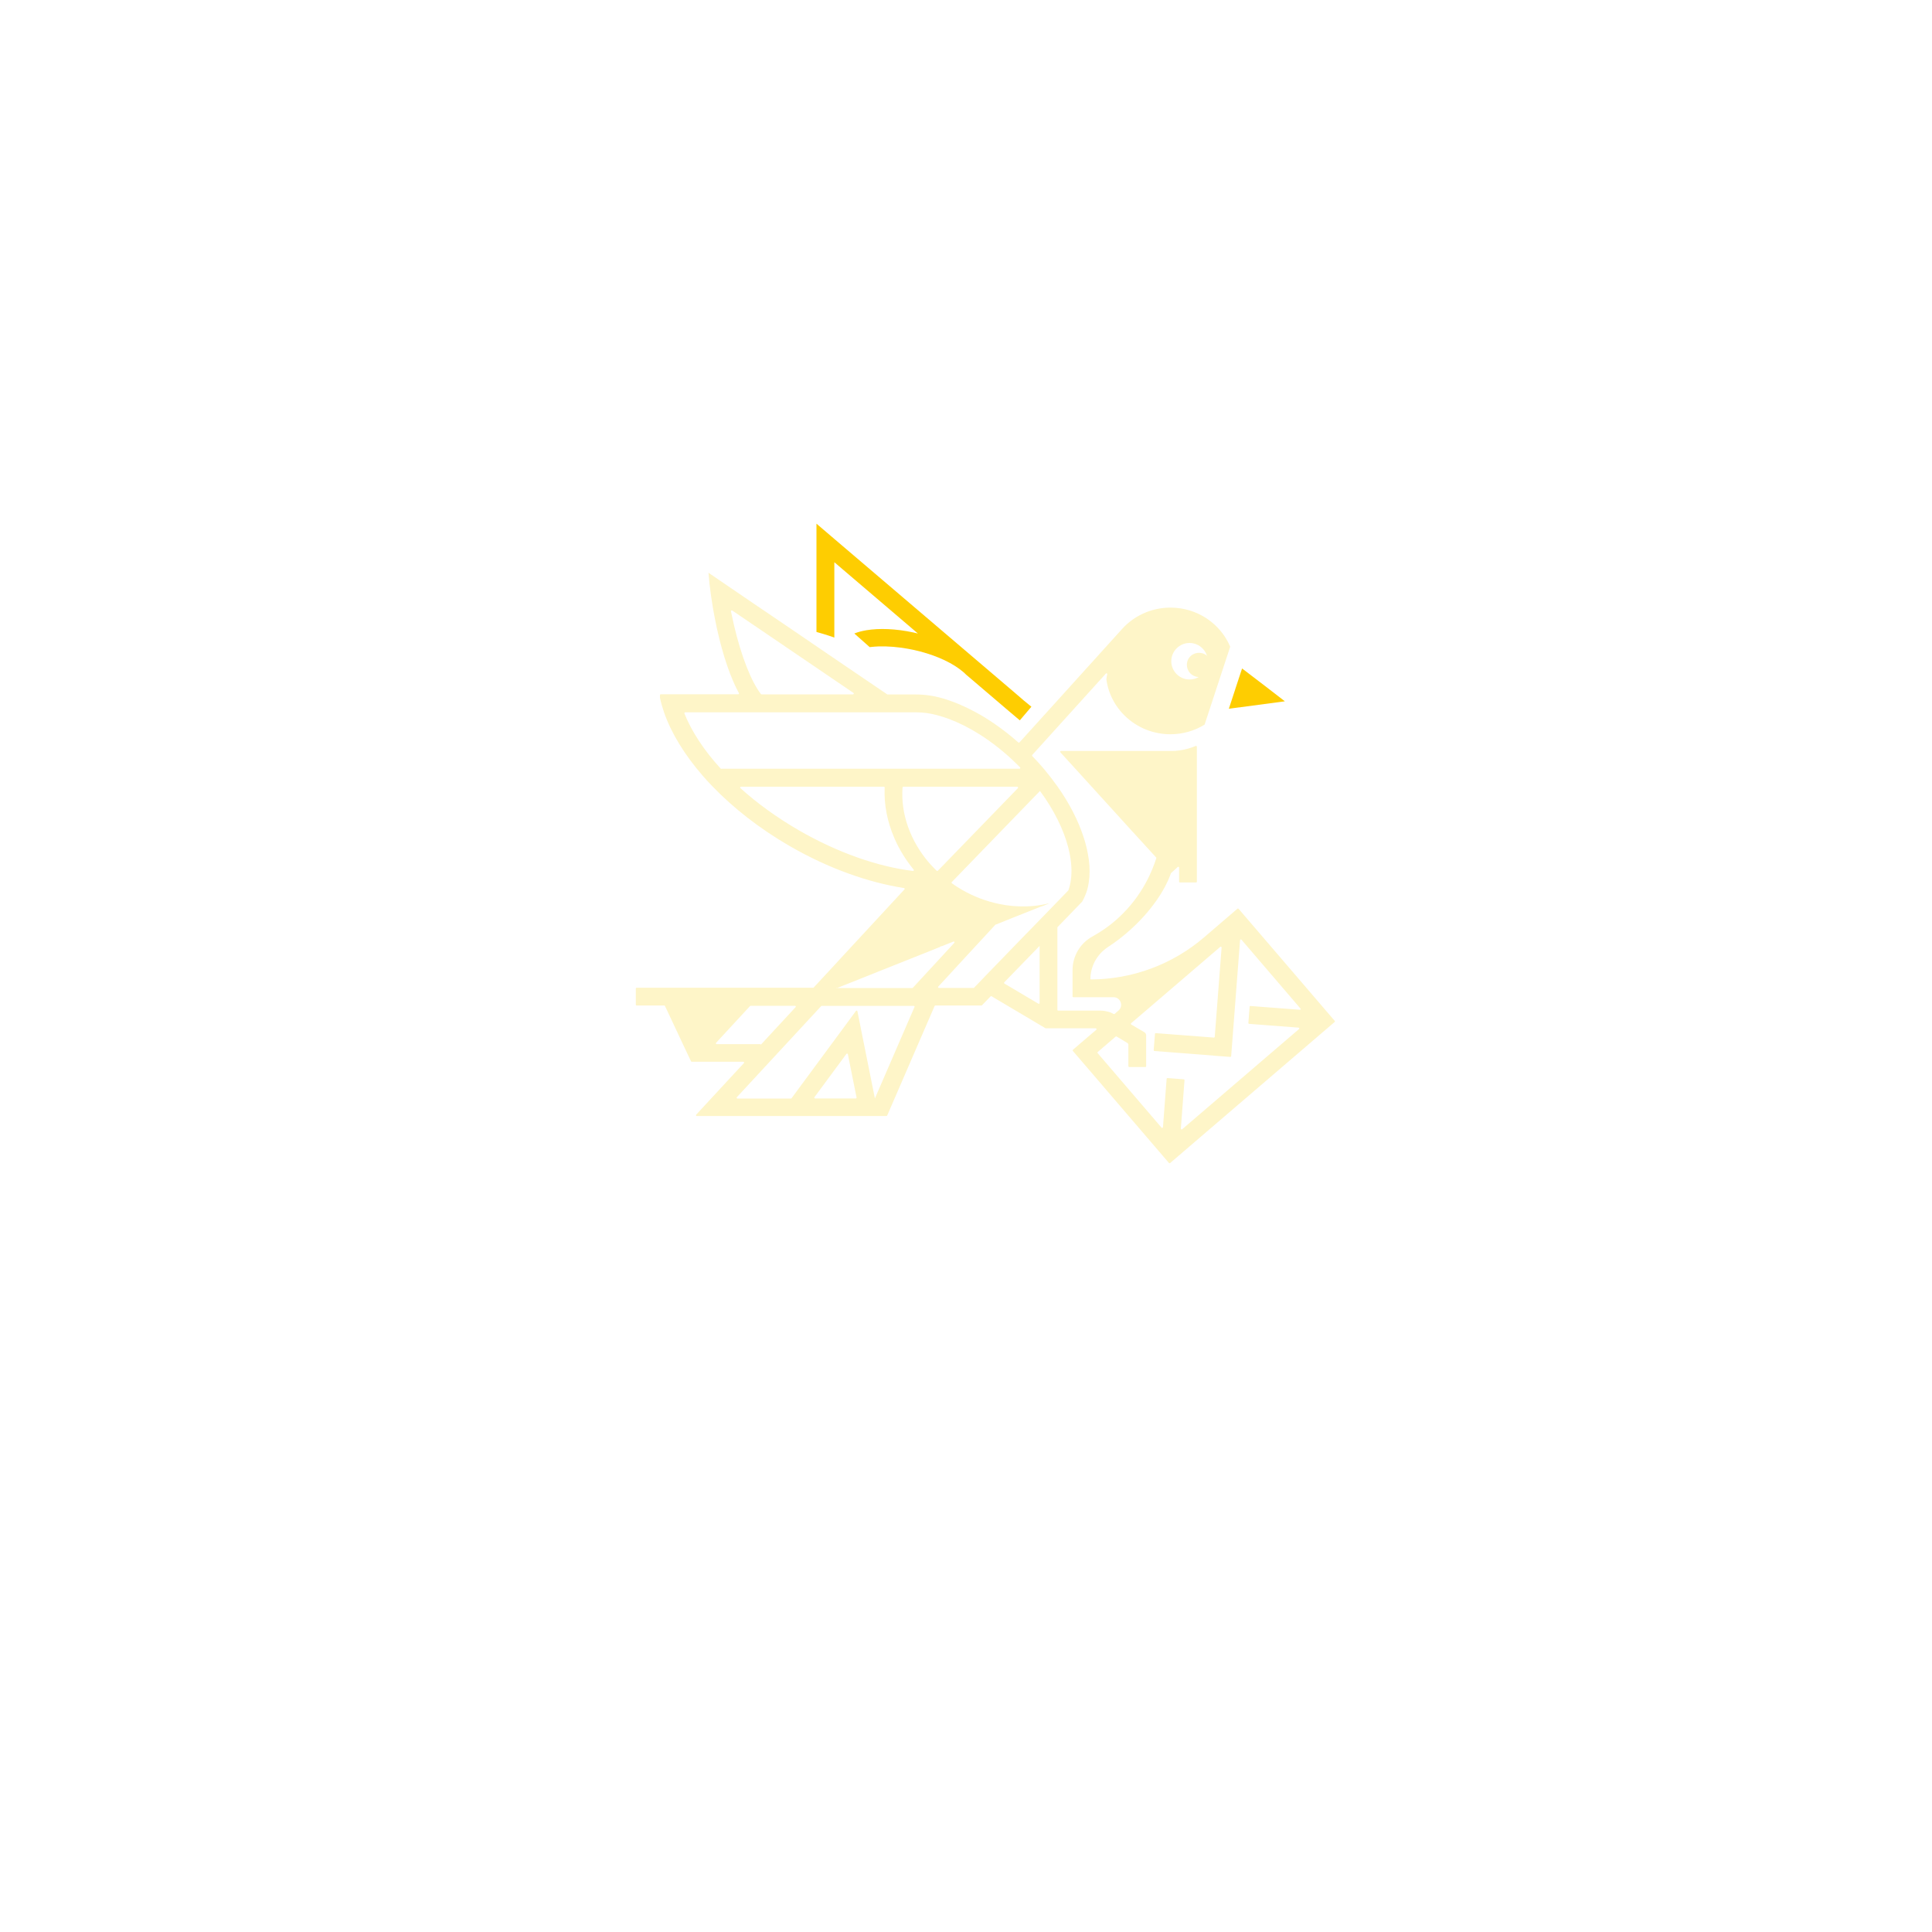
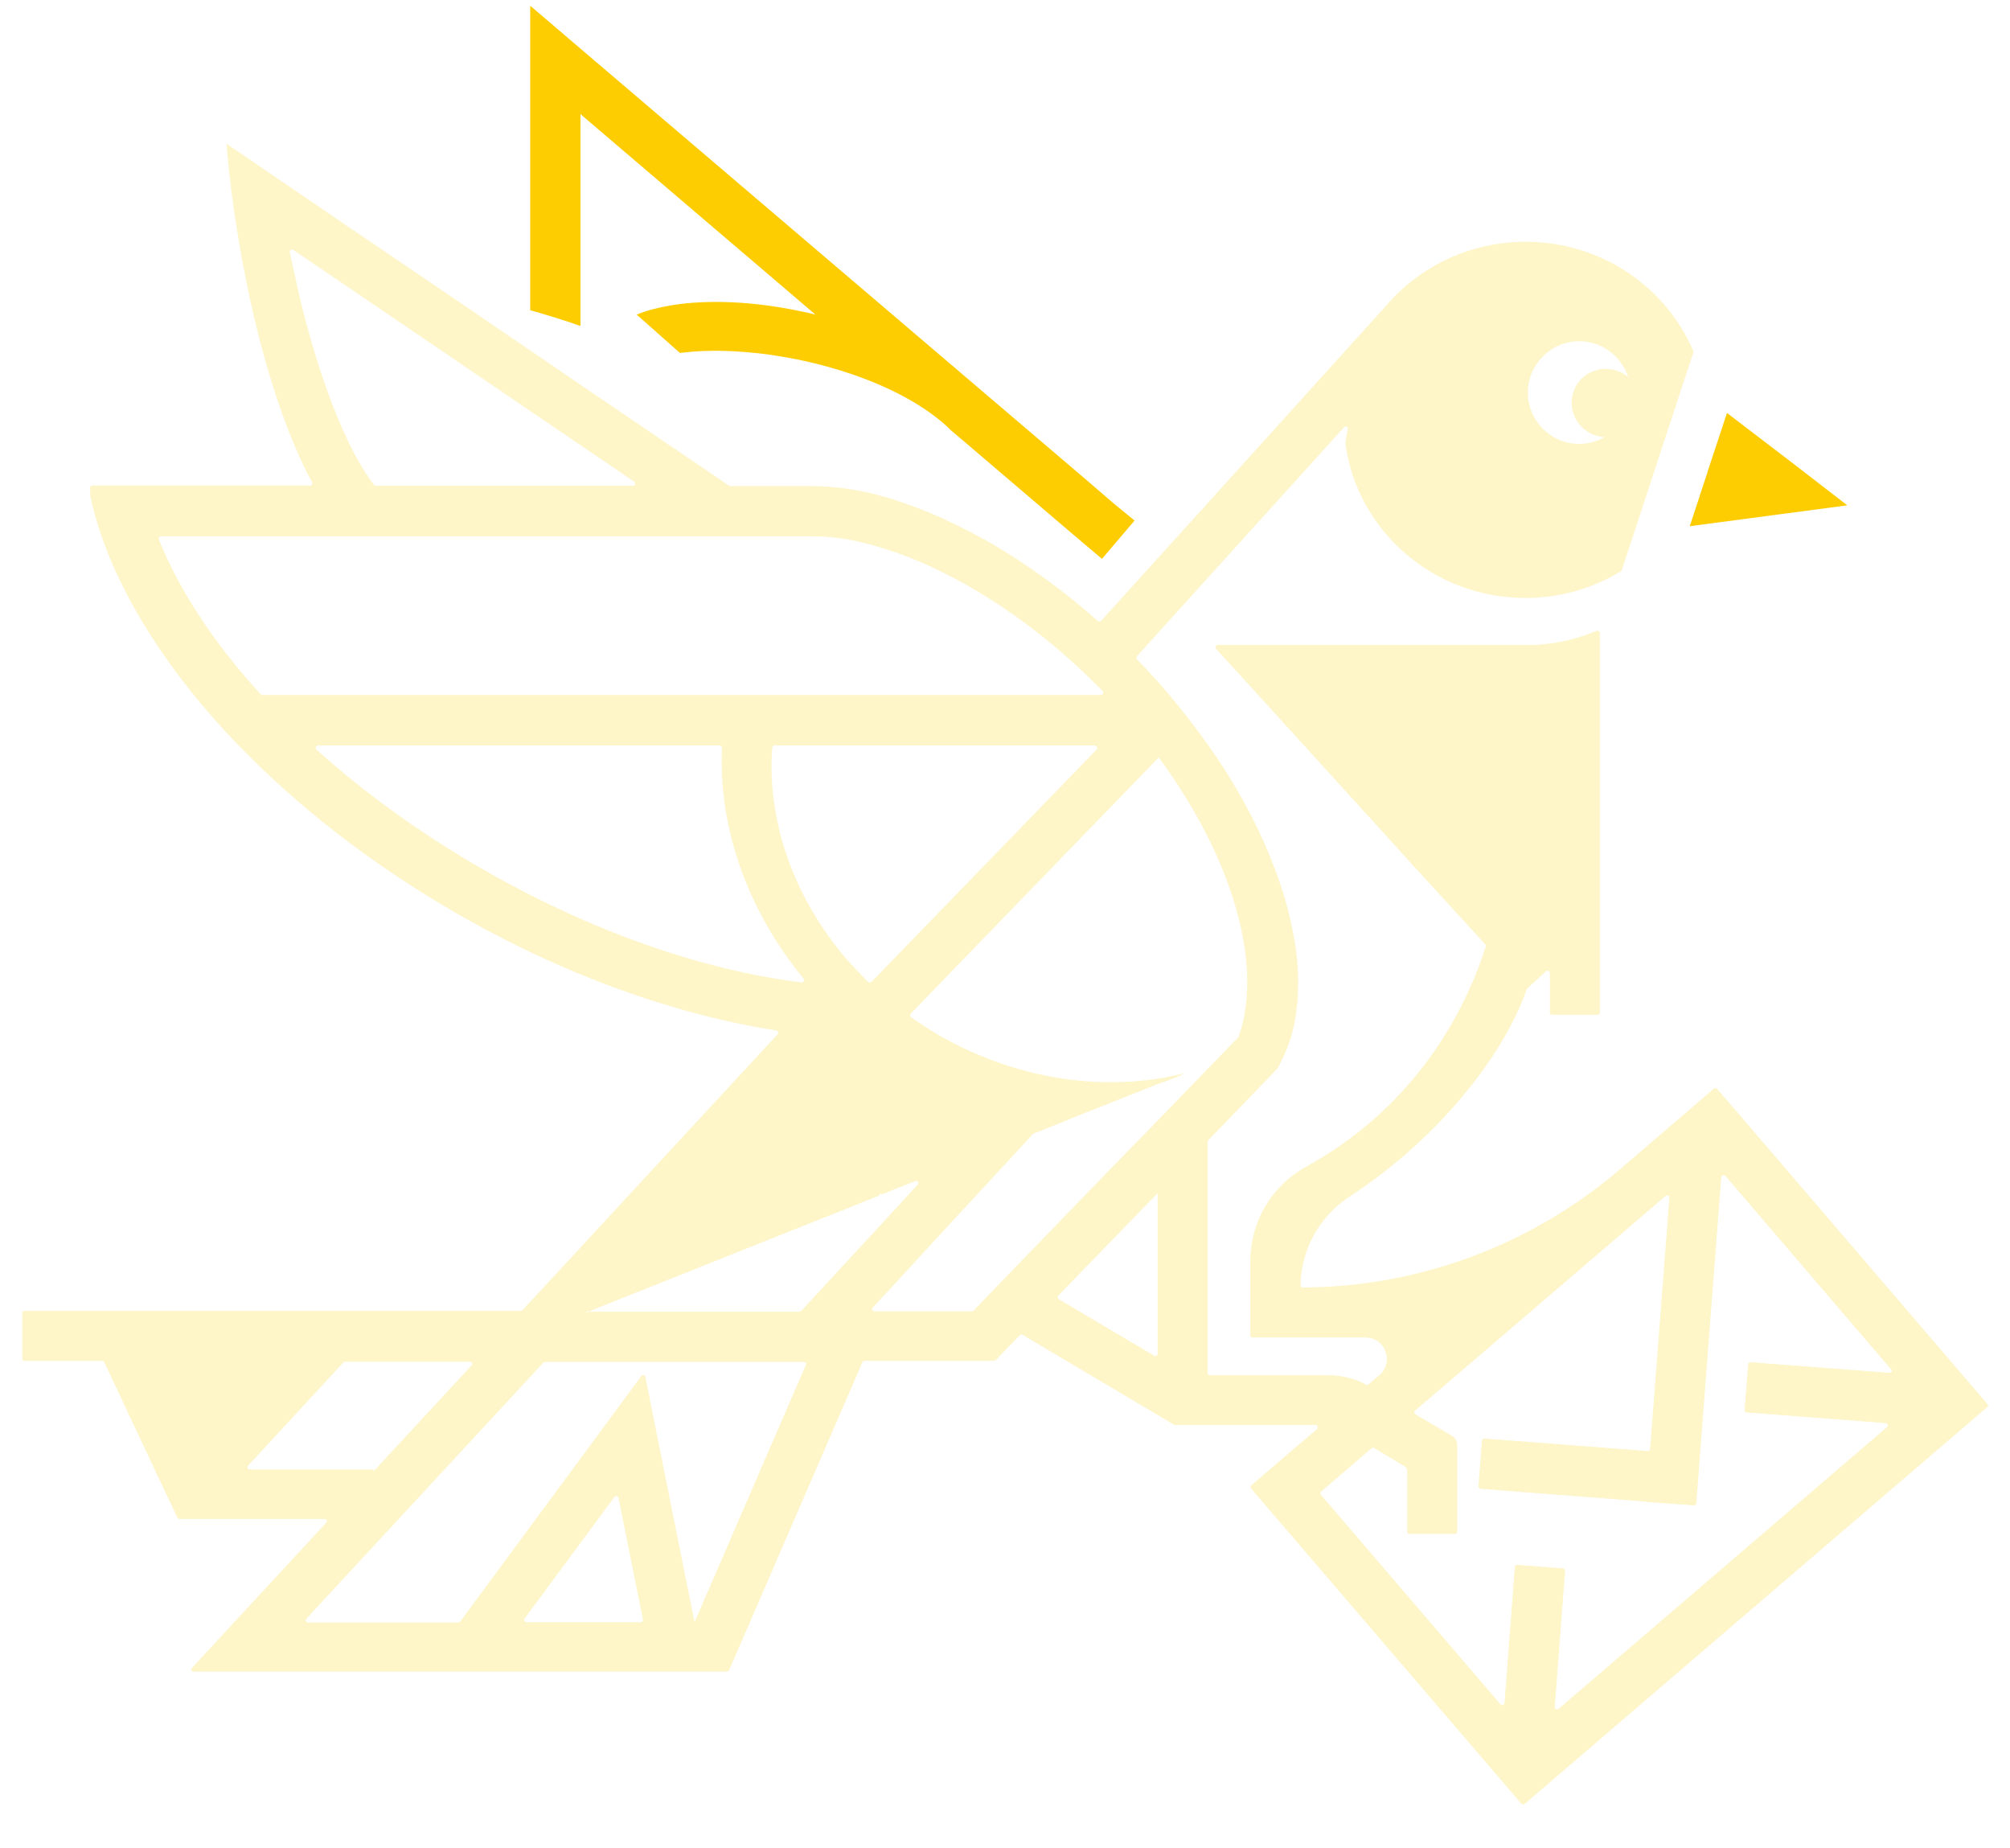
- <svg xmlns="http://www.w3.org/2000/svg" version="1.1" id="Layer_1" x="0px" y="0px" viewBox="0 0 2000 2000" style="enable-background:new 0 0 2000 2000;" xml:space="preserve">
+ <svg xmlns="http://www.w3.org/2000/svg" version="1.1" id="Layer_1" x="0px" y="0px" viewBox="650 540 740 680" style="enable-background:new 0 0 2000 2000;" xml:space="preserve">
  <style type="text/css">
	.st0{fill:#FEF5C8;}
	.st1{fill:#FECD01;}
</style>
  <path class="st0" d="M1249.1,678.5c5.5,4.3,6.5,12.3,2.2,17.7c-4.3,5.4-12.2,6.3-17.8,2c-5.5-4.3-6.5-12.3-2.2-17.7  S1243.6,674.2,1249.1,678.5L1249.1,678.5z" />
  <path class="st1" d="M1067.7,731.6l-4.5,5.3l-7.5,8.8l-9.7-8.2l-5.3-4.5l-16.4-14l-4-3.4l-15-12.8l-5.2-4.4c-2-2.1-4.5-4.1-7.2-6.1  c-11.2-8.2-28-15.4-47.5-19.6c-3.1-0.7-6.2-1.2-9.2-1.7c-1.1-0.2-2.2-0.3-3.2-0.5c-11.2-1.5-21.8-1.8-30.8-0.8  c-0.6,0.1-1.2,0.1-1.9,0.2l-15.9-14.1c3.6-1.5,7.9-2.6,12.6-3.4c13.2-2.2,30.3-1.6,48.4,2.3c1.6,0.3,3.2,0.7,4.8,1.1l-86.5-73.8V660  c-1.3-0.5-2.7-0.9-4-1.4l0,0c-4.9-1.6-9.7-3.1-14.5-4.4V542.1l18.5,15.8l186.9,159.3l2.2,1.9l7.2,6.2L1067.7,731.6L1067.7,731.6z" />
  <path class="st1" d="M1330.1,726L1330.1,726l-55.1,7.3l-2.9,0.4l6.4-19.5l0.1,0l0,0c0-0.2,0-0.3,0-0.4l0,0l7.2-21.8l23.7,18.1  L1330.1,726L1330.1,726z" />
  <path class="st0" d="M1381.7,1056.8l-11.5-13.4l-76.5-89.2l-11.5-13.4c-0.3-0.3-0.8-0.4-1.2-0.1l-13.4,11.5l-21.2,18.2  c-32.6,27.9-73.9,43.3-116.8,43.5c-0.5,0-0.9-0.4-0.8-0.9c0.1-6.4,1.8-12.7,4.8-18.2c3.1-5.7,7.7-10.7,13.3-14.4  c8-5.2,16.1-11.4,23.9-18.5c20.4-18.6,34.9-39.6,41.3-57.8c0.1-0.1,0.1-0.2,0.2-0.3l6.9-6.3c0.5-0.5,1.4-0.1,1.4,0.6v14.6  c0,0.5,0.4,0.8,0.8,0.8h16.8c0.5,0,0.8-0.4,0.8-0.8V773c0-0.6-0.6-1-1.2-0.8c-5.4,2.3-11.3,3.9-17.3,4.7c-2.3,0.3-4.7,0.5-7,0.5  c-0.7,0-1.3,0-1.9,0s-1.3,0-1.9,0h-111.4c-0.7,0-1.1,0.9-0.6,1.4l15.6,17.1l42.1,46.3l8,8.8l8.6,9.5l1.5,1.6l23.3,25.5  c0.2,0.2,0.3,0.5,0.2,0.8c-4.1,12.9-14.2,38.5-38.5,61.1c-9.4,8.8-19.1,15.2-27.7,20c-12.7,7-20.5,20.3-20.5,34.8v27.2  c0,0.5,0.4,0.8,0.8,0.8h41.6c7.3,0,10.7,9.1,5.1,13.9l-4,3.4c-0.3,0.2-0.7,0.3-0.9,0.1c-1.9-1.1-4-2-6.2-2.5c-2.3-0.6-4.8-1-7.2-1  h-44.1c-0.5,0-0.8-0.4-0.8-0.8v-85.1c0-0.2,0.1-0.4,0.2-0.6l9.7-10l2.4-2.5l13.4-13.9c0.1,0,0.1-0.1,0.1-0.2c2-3.5,3.3-6.8,4.2-9.3  c1.6-4.6,2.2-8.3,2.5-10.5c0.2-1.7,0.4-3.4,0.6-5.1c0.6-7.7,0.1-16-1.6-24.7c-1.1-5.6-2.5-11.4-4.5-17.3  c-5.5-16.8-14.5-34.5-26.7-51.8c-4.4-6.2-9.2-12.4-14.3-18.5c-3.8-4.5-7.8-8.9-12-13.2c-0.3-0.3-0.3-0.8,0-1.2l27.6-30.5l11.3-12.5  l37.3-41.2c0.2-0.2,0.4-0.3,0.6-0.3c0.5,0,0.9,0.4,0.8,1c-0.4,1.7-0.7,3.5-0.9,5.2v0l0,0c4.3,32.1,32.4,56.9,66.3,56.9  c12.9,0,24.9-3.6,35.1-9.8c0.2-0.1,0.3-0.3,0.4-0.5l23-70l3.3-10c0.1-0.2,0.1-0.4,0-0.6c-10.1-23.6-33.9-40.2-61.7-40.2  c-20.5,0-38.8,9-51.1,23.2l0,0l-69.7,77.1l-11.7,12.9l-23.8,26.3c-0.3,0.3-0.8,0.4-1.2,0.1c-8-7.1-16.2-13.5-24.5-19.2c0,0,0,0,0,0  c-6.5-4.5-13.1-8.6-19.7-12.1c-1.3-0.7-2.7-1.5-4-2.1c-4.3-2.2-8.6-4.3-12.9-6.1c0,0-0.1,0-0.2-0.1c-1.5-0.6-3-1.2-4.5-1.8  c-0.5-0.2-1-0.4-1.6-0.6c-2.1-0.8-4.2-1.5-6.2-2.2c-1.7-0.6-3.4-1.1-5.1-1.6c-0.1,0-0.1,0-0.2,0c-8.9-2.6-18.2-3.9-27.5-3.9h-29  c-0.2,0-0.3,0-0.5-0.2l-48.6-33l-53.1-36.2l-3.7-2.5l-14.7-10l-17-11.5l-29.2-19.9l-18.6-12.7l0,0c0.6,7.8,1.5,15.8,2.7,24.1  c0.5,3.6,1.1,7.3,1.7,10.9c0.2,1,0.3,2.1,0.5,3.1c1.2,6.8,2.5,13.4,3.9,19.8c6.1,27.8,14.3,51.4,22.7,66.7c0.3,0.6-0.1,1.2-0.7,1.2  H684c-0.5,0-0.8,0.4-0.8,0.8v2.7c0,0.1,0,0.1,0,0.2c1,4.8,2.4,9.8,4.1,14.7c7.4,21.5,21.2,44.1,40.1,65.9c3.2,3.7,6.7,7.5,10.2,11.1  c21.6,22.4,48.7,43.7,80,61.8c40,23.1,81.1,37.6,118.2,43.4c0.7,0.1,0.9,0.9,0.5,1.4l-60.7,65.6l-15.5,16.8l-17.7,19.1  c-0.2,0.2-0.4,0.3-0.6,0.3H659c-0.5,0-0.8,0.4-0.8,0.8v16.8c0,0.5,0.4,0.8,0.8,0.8h28.6c0.3,0,0.6,0.2,0.8,0.5l18.4,39.2l8.5,18  c0.1,0.3,0.4,0.5,0.8,0.5h53.4c0.7,0,1.1,0.9,0.6,1.4l-33.6,36.3l-15.8,17.1c-0.5,0.5-0.1,1.4,0.6,1.4h196.3c0.3,0,0.6-0.2,0.8-0.5  l1.4-3.2l47.7-110.2c0.1-0.3,0.4-0.5,0.8-0.5h47.6c0.2,0,0.5-0.1,0.6-0.2l9-9.3c0.3-0.3,0.7-0.3,1-0.1l1.6,1l48.4,28.7l5.7,3.4  c0.1,0.1,0.3,0.1,0.4,0.1h51.7c0.8,0,1.1,1,0.6,1.5l-10.8,9.2l-13.4,11.5c-0.3,0.3-0.4,0.8-0.1,1.2l11.5,13.4l76.5,89.2l11.5,13.4  c0.3,0.3,0.8,0.4,1.2,0.1l13.4-11.5l143.8-123.3l13.4-11.5C1382,1057.7,1382,1057.2,1381.7,1056.8L1381.7,1056.8z M1231.4,665.6  c10.4,0,18.9,8.5,18.9,18.9s-8.5,18.9-18.9,18.9s-18.9-8.5-18.9-18.9S1221,665.6,1231.4,665.6z M759.7,646.7c-1-4.5-2-9.1-3-13.8  c-0.2-0.7,0.7-1.3,1.3-0.9l19,12.9l23.7,16.1l16.9,11.5l65.9,44.8c0.7,0.5,0.3,1.5-0.5,1.5h-94.6c-0.3,0-0.5-0.1-0.7-0.3  C777.7,705.6,767.3,679.4,759.7,646.7L759.7,646.7z M746.1,795.7c-17.4-19-30.2-38.6-37.6-57.1c-0.2-0.5,0.2-1.2,0.8-1.2h239.3  c6.9,0,13.8,0.9,20.5,2.7c0,0,1.6,0.4,4,1.1c2.4,0.7,5.5,1.7,8.6,2.8c10.5,3.9,21.2,9.2,32,16c13.7,8.6,27.2,19.3,40,32.1  c0.8,0.8,1.5,1.5,2.3,2.3c0.5,0.5,0.1,1.4-0.6,1.4H746.7C746.5,796,746.3,795.9,746.1,795.7L746.1,795.7z M1053.7,815.9l-5.3,5.5  l-75,77.4l-2.6,2.6c-0.3,0.3-0.9,0.3-1.2,0c-2.7-2.7-5.3-5.4-7.8-8.2c-19.6-22.8-29.5-51-27.5-78c0-0.4,0.4-0.8,0.8-0.8h117.8  C1053.9,814.5,1054.2,815.4,1053.7,815.9L1053.7,815.9z M827.1,859.6c-22.8-13.2-43.2-28-60.6-43.7c-0.6-0.5-0.2-1.5,0.6-1.5H915  c0.5,0,0.8,0.4,0.8,0.9c-0.8,17.5,2.7,35.4,10,52.2c0.2,0.4,0.3,0.8,0.5,1.2c4.9,11.1,11.5,21.7,19.5,31.5c0.5,0.6,0,1.5-0.7,1.4  C909.1,897.2,867.7,883,827.1,859.6L827.1,859.6z M741.9,1080.9c-0.7,0-1.1-0.9-0.6-1.4l35.1-38c0.2-0.2,0.4-0.3,0.6-0.3h46  c0.7,0,1.1,0.9,0.6,1.4l-36.1,39v-0.7L741.9,1080.9L741.9,1080.9z M885.9,1137.1h-42.1c-0.7,0-1.1-0.8-0.7-1.3l33.1-44.8  c0.4-0.6,1.3-0.4,1.5,0.3l9,44.8C886.8,1136.7,886.4,1137.1,885.9,1137.1L885.9,1137.1z M946.7,1042.4l-41,94.7l0,0l-13.6-67.7  l-4.5-22.6c-0.1-0.7-1.1-0.9-1.5-0.3l-13.7,18.6l-53,71.8c-0.2,0.2-0.4,0.3-0.7,0.3h-55.3c-0.7,0-1.1-0.9-0.6-1.4l87.2-94.2  c0.2-0.2,0.4-0.3,0.6-0.3H946C946.6,1041.3,947,1041.9,946.7,1042.4L946.7,1042.4z M964.5,1001.4L964.5,1001.4l-19.5,21.1  c-0.2,0.2-0.4,0.3-0.6,0.3h-77.4c-0.1,0-0.2,0-0.3,0.1l-0.8,0.3l-0.2-0.4h0.9c0.1,0,0.2,0,0.3-0.1l0.7-0.3l14-5.6l37.6-15l28.1-11.2  l12.1-4.8l0,0l14.4-5.8l0,0l0.3-0.8l0.6,0.4l12.3-4.9c0.8-0.3,1.5,0.7,0.9,1.3l-6.8,7.4l-12.8,13.9L964.5,1001.4L964.5,1001.4z   M1076.2,1038.3c0,0.7-0.7,1.1-1.3,0.7l-35.1-20.8c-0.5-0.3-0.5-0.9-0.2-1.3l29.3-30.2l6.4-6.6l0.9-0.9L1076.2,1038.3L1076.2,1038.3  z M1080.9,947.6L1080.9,947.6l-7.1,7.3l-2.9,3l-3.4,3.5l-5.7,5.8l-39.3,40.6l-13.2,13.7l-0.9,1c-0.2,0.2-0.4,0.2-0.6,0.2h-35.9  c-0.7,0-1.1-0.9-0.6-1.4l9-9.7l4.3-4.7l12.8-13.9l32.9-35.6c0.1-0.1,0.2-0.2,0.3-0.2l8.6-3.4l0,0l1.7-0.7l6.4-2.6l0,0l12.6-5  l16.6-6.6l0,0c2.5-0.8,5.2-1.8,7.9-3c0.6-0.3,1.2-0.6,1.9-0.9c-1.4,0.3-2.8,0.7-4.3,1c0,0-1.8,0.4-4.3,0.8  c-5.2,0.9-10.6,1.4-16.1,1.5c-8.9,0.2-18.1-0.6-27.2-2.5l0,0c-13.1-2.7-26.3-7.6-38.8-14.8c0,0-0.1,0-0.1-0.1  c-3.5-2-6.9-4.2-10.1-6.5c-0.4-0.3-0.5-0.9-0.1-1.3l12-12.4l54.1-55.9l18.5-19.1l6.7-6.9l0,0c14.5,19.7,24.5,40,29.3,58.7  c1.8,7.1,2.9,13.9,3.2,20.4c0.4,8.7-0.6,16.7-3.1,23.7c0,0.1-0.1,0.2-0.2,0.3l-9.7,10l0,0L1080.9,947.6L1080.9,947.6z   M1345.6,1045.3l-51.1-3.9c-0.5,0-0.9,0.3-0.9,0.8l-1.3,16.8c0,0.5,0.3,0.9,0.8,0.9l51.1,3.9c0.8,0.1,1.1,1,0.5,1.5L1223.8,1169  c-0.6,0.5-1.4,0-1.4-0.7l3.8-50.1c0-0.5-0.3-0.9-0.8-0.9l-16.8-1.3c-0.5,0-0.9,0.3-0.9,0.8l-3.8,50c-0.1,0.8-1,1.1-1.5,0.5  l-66.1-77.1c-0.3-0.3-0.3-0.9,0.1-1.2l18.5-15.9c0.3-0.2,0.7-0.3,1-0.1l11.2,6.7c0.6,0.4,1,1,1,1.7v22.4c0,0.5,0.4,0.8,0.8,0.8h16.8  c0.5,0,0.8-0.4,0.8-0.8v-32c0-1.3-0.7-2.5-1.8-3.2l-6.6-3.9l-7-4.1c-0.5-0.3-0.6-1-0.1-1.4l15.2-13l77-66c0.6-0.5,1.4,0,1.4,0.7  l-7.1,92.4c0,0.5-0.4,0.8-0.9,0.8l-60.1-4.6c-0.5,0-0.9,0.3-0.9,0.8l-1.3,16.8c0,0.5,0.3,0.9,0.8,0.9l60.9,4.7v0.1l17.6,1.3  c0.5,0,0.9-0.3,0.9-0.8l9.2-120c0.1-0.8,1-1,1.5-0.5l61,71.2C1346.8,1044.5,1346.4,1045.4,1345.6,1045.3L1345.6,1045.3z" />
</svg>
